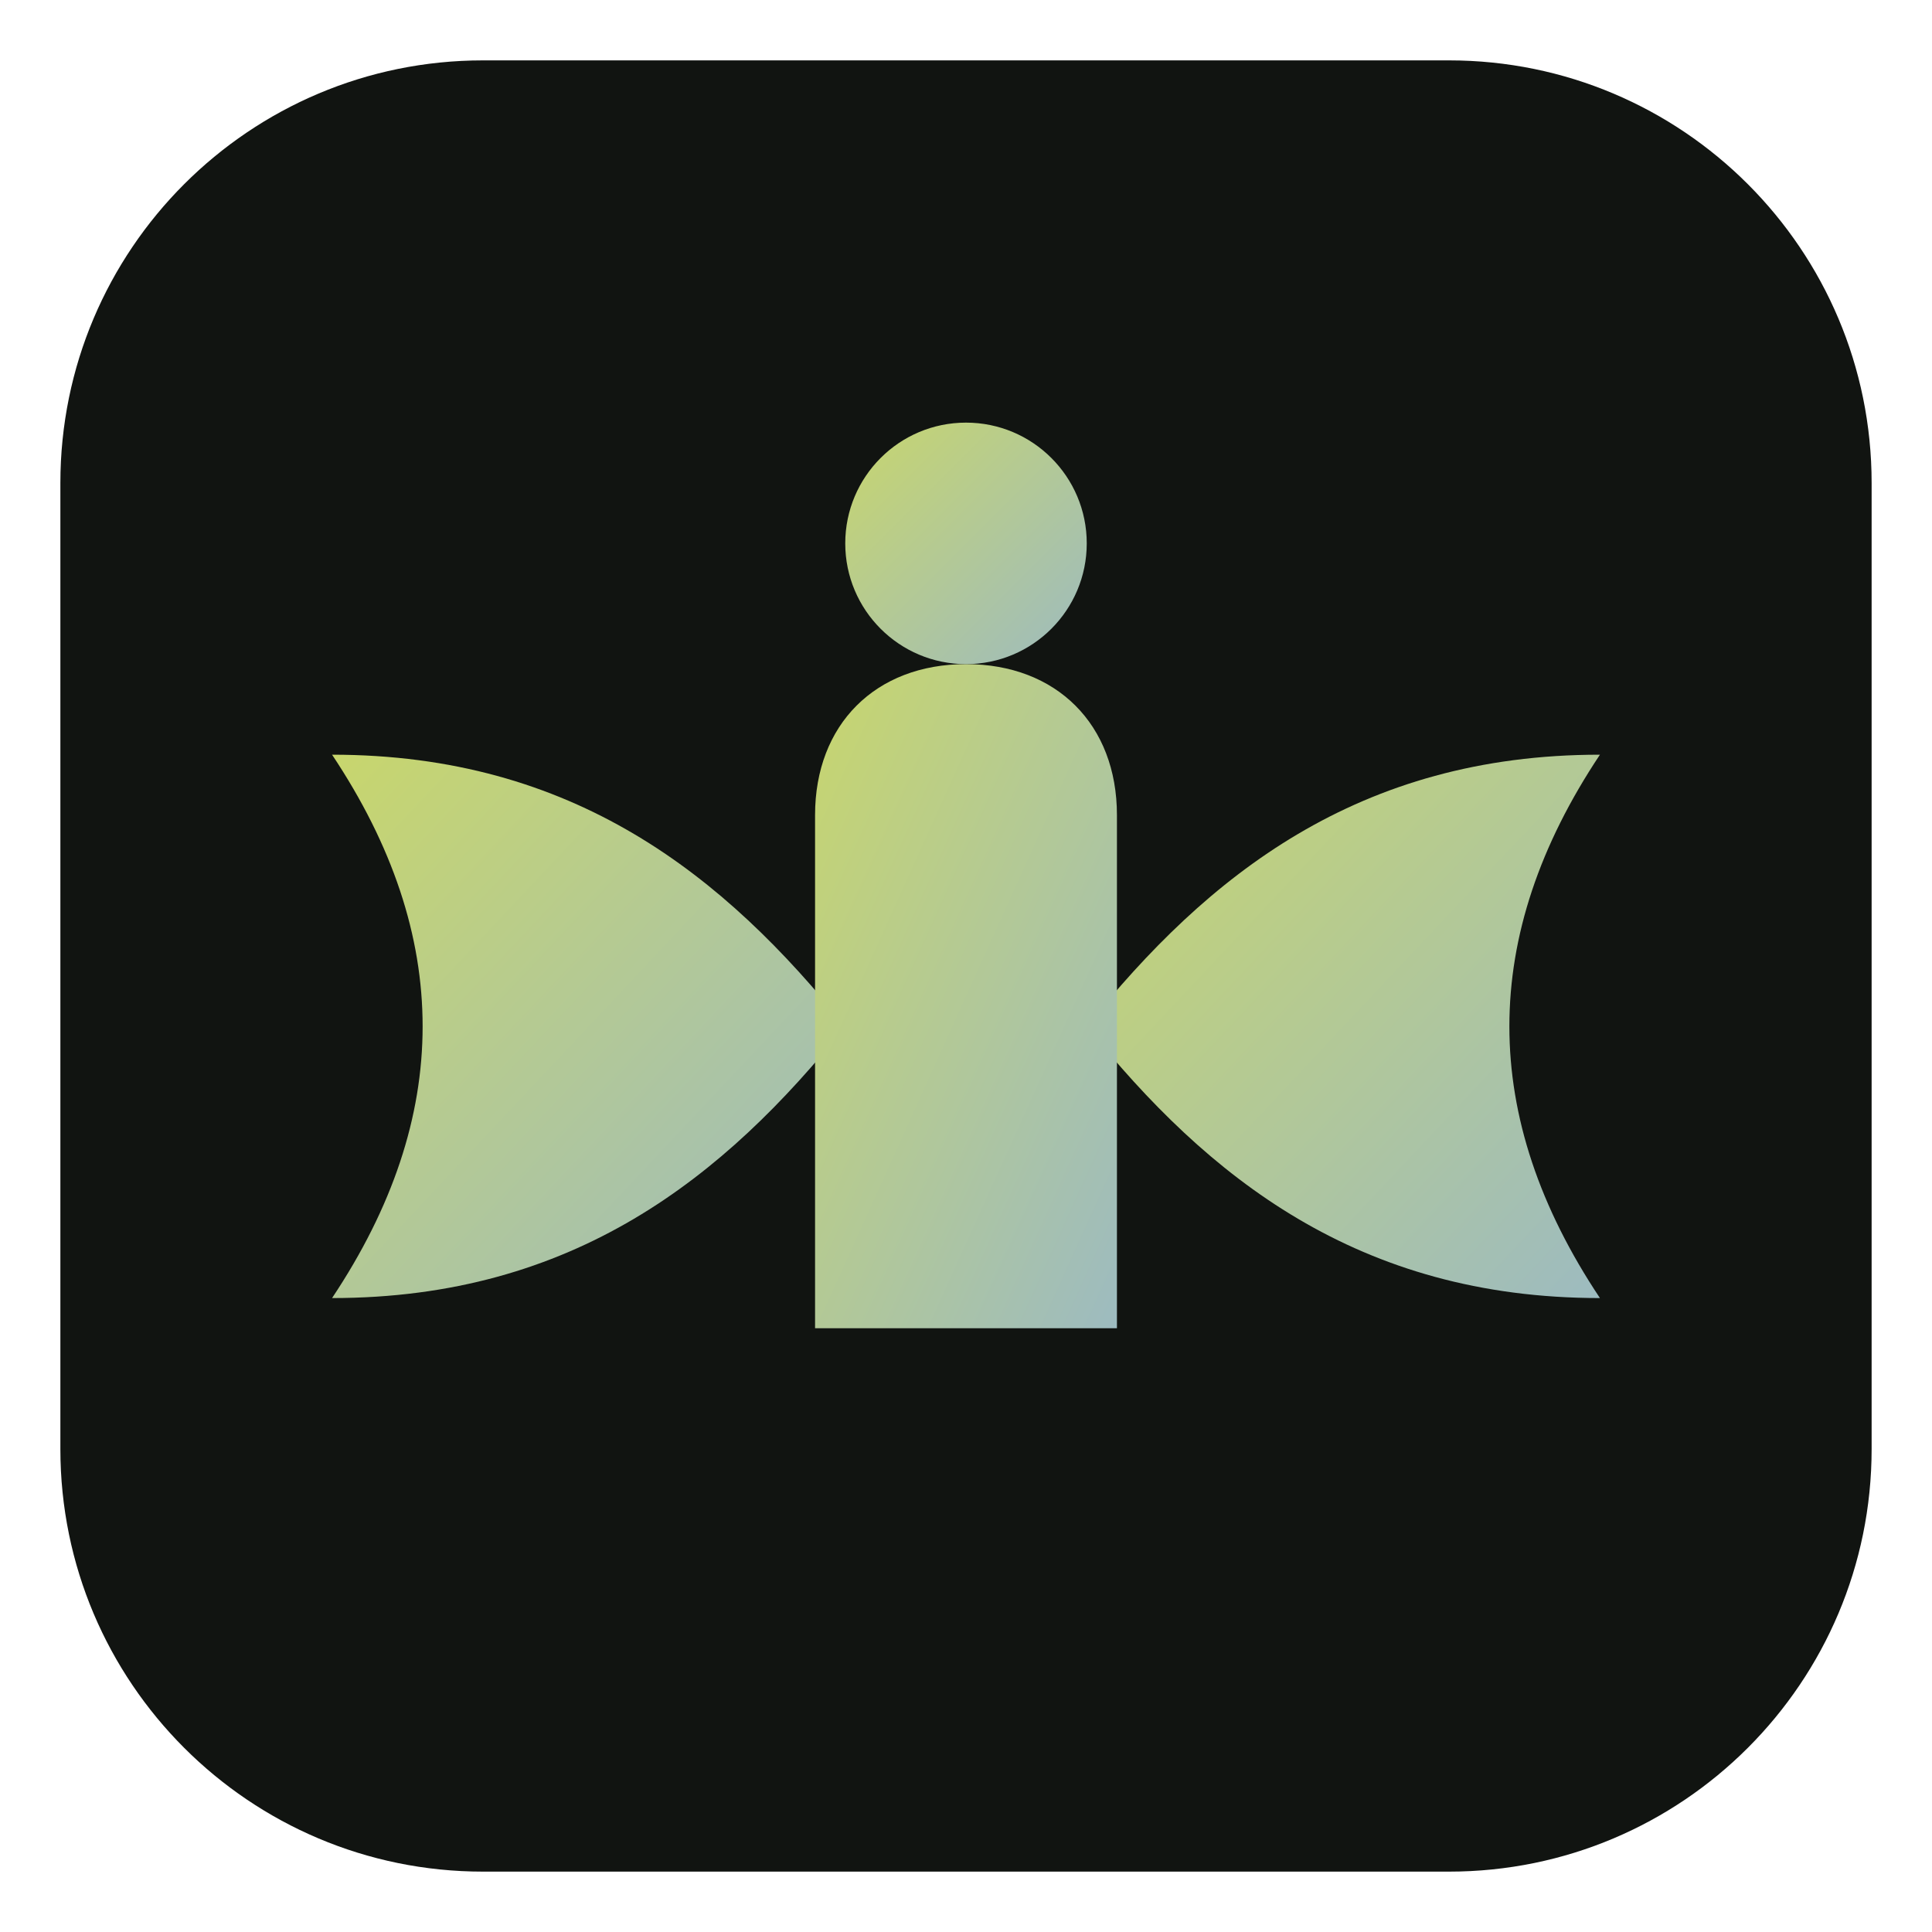
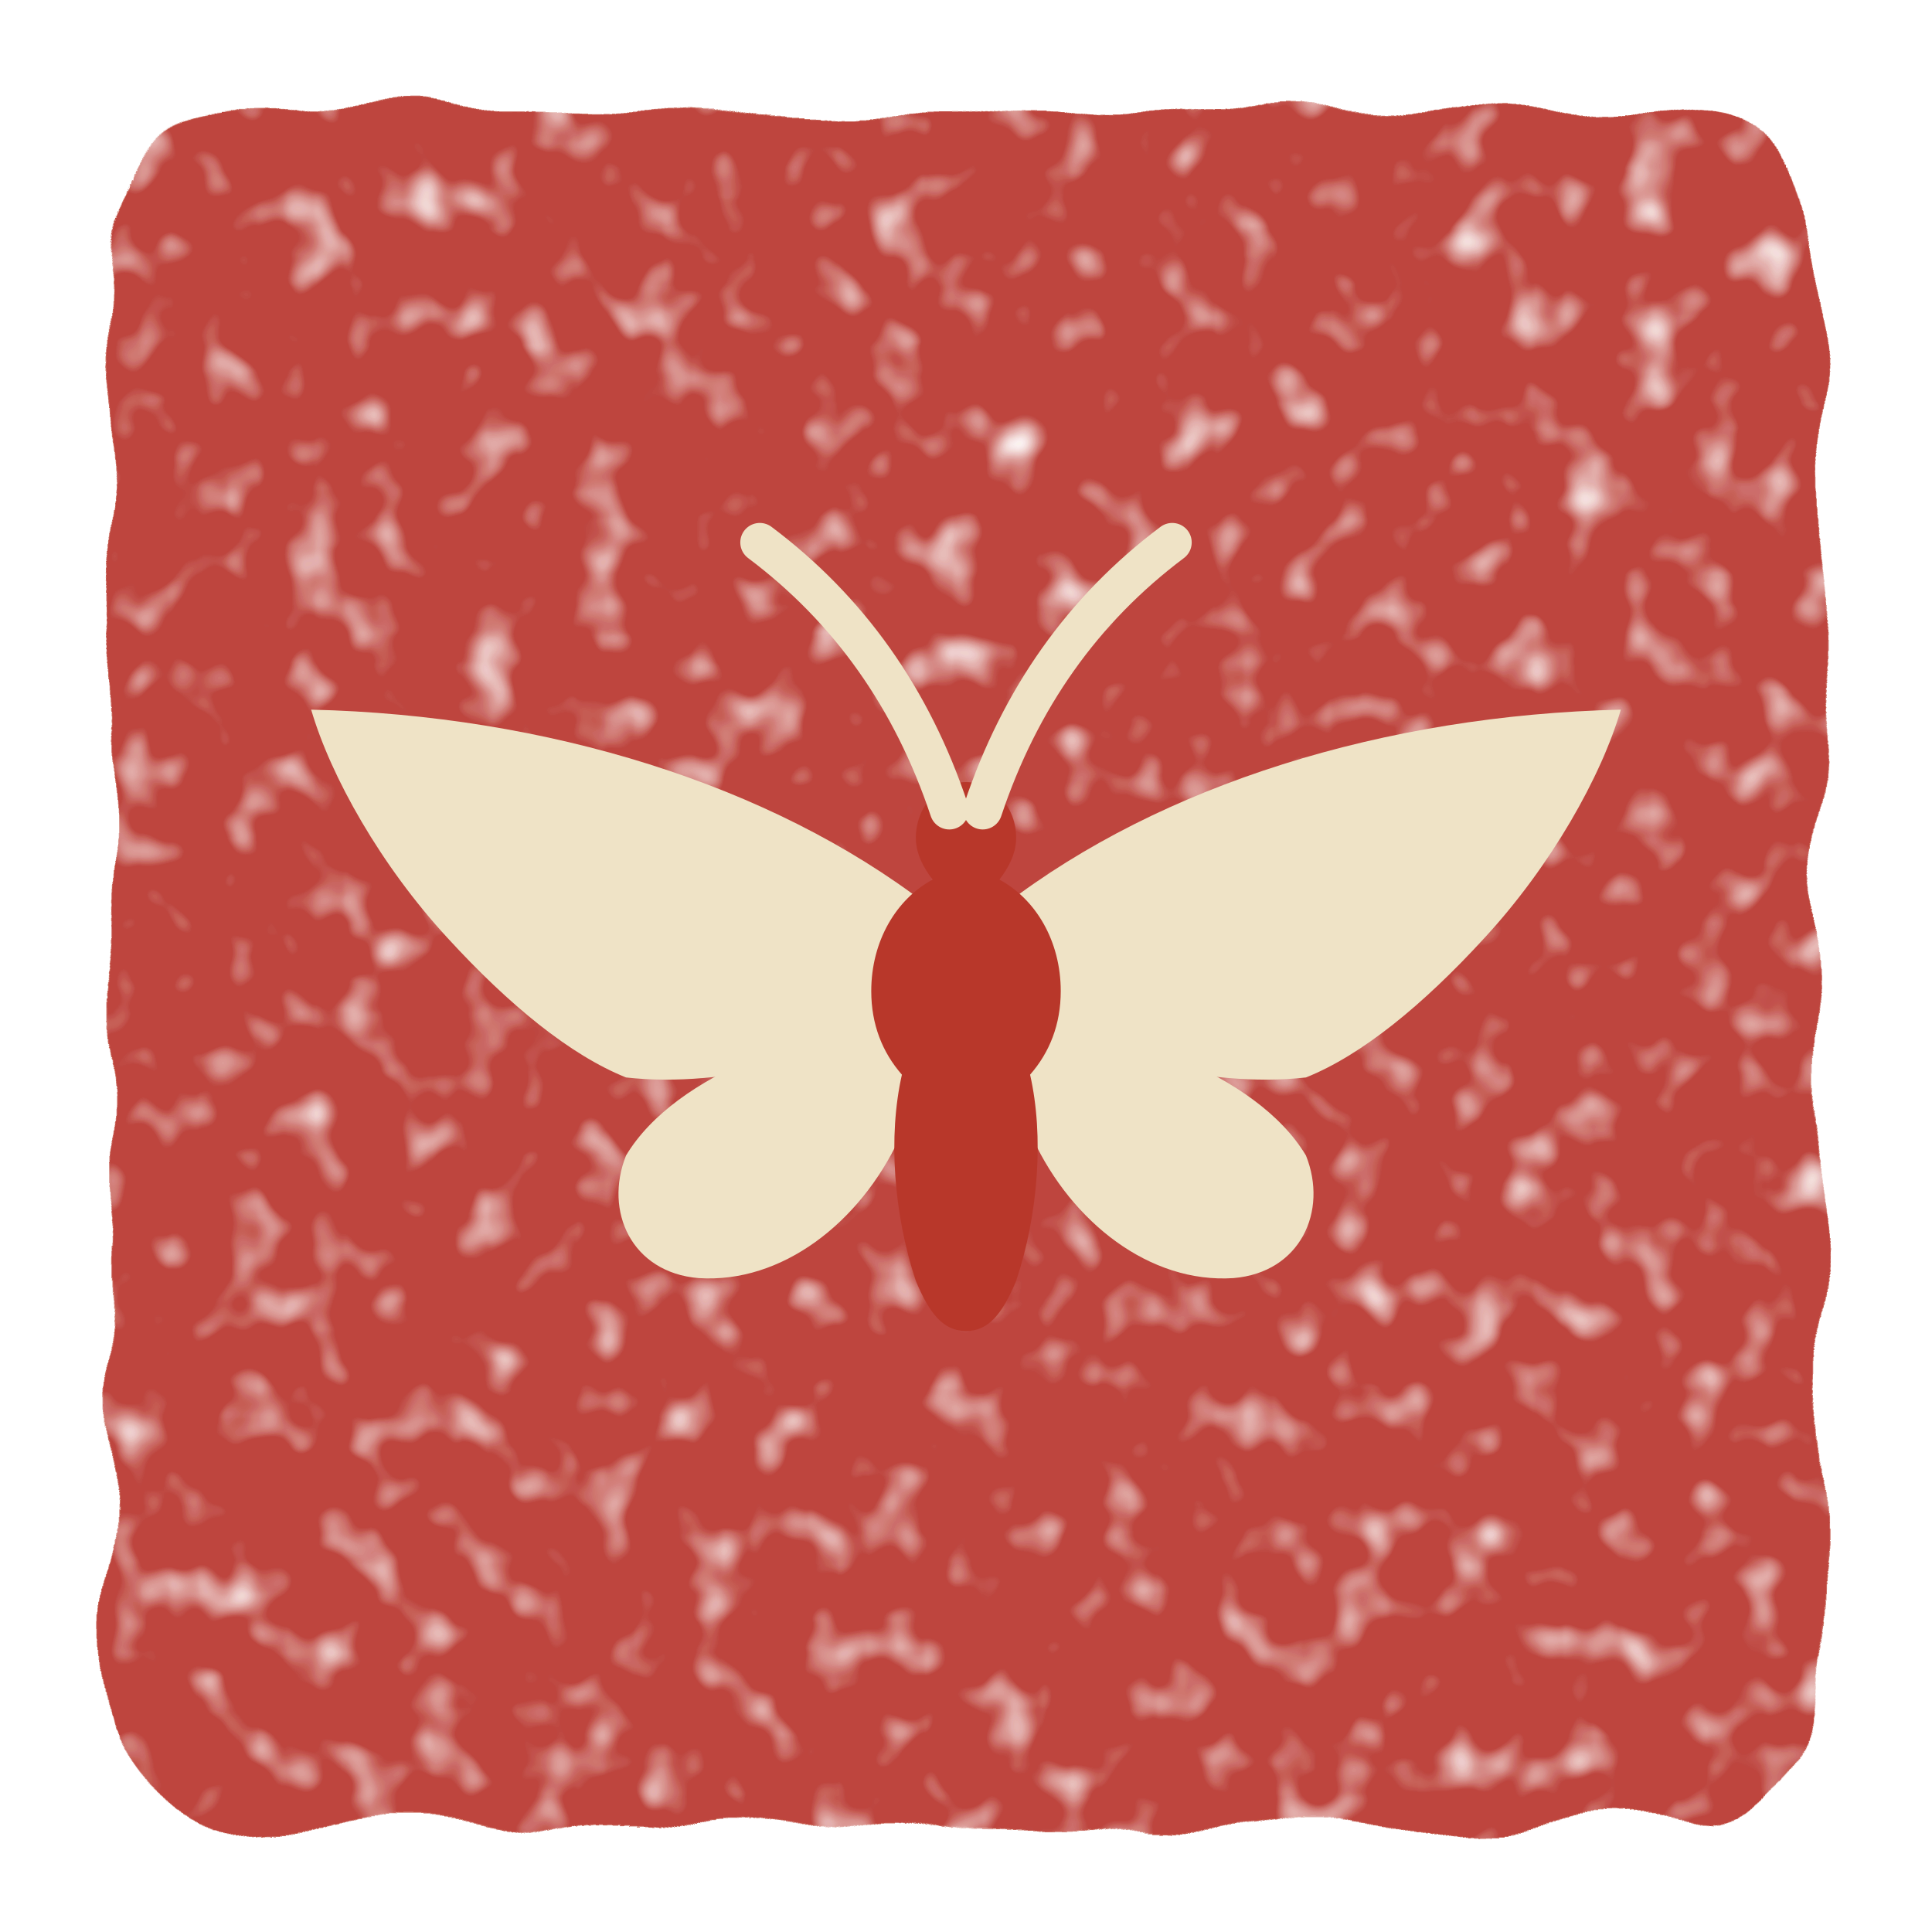
- <svg xmlns="http://www.w3.org/2000/svg" viewBox="0 0 64 64" role="img" aria-label="moth icon">
+ <svg xmlns="http://www.w3.org/2000/svg" viewBox="-.6 -.6 10.4 10.4" role="img" aria-label="moth">
  <defs>
-     <linearGradient id="g" x1="0" y1="0" x2="1" y2="1">
-       <stop offset="0%" stop-color="#c8d66d" />
-       <stop offset="100%" stop-color="#9dbbc0" />
-     </linearGradient>
+     <filter id="istamp" x="-10%" y="-10%" width="120%" height="120%">
+       <feTurbulence type="fractalNoise" baseFrequency="3.2" numOctaves="2" seed="31" result="n" />
+       <feColorMatrix in="n" type="matrix" values="0 0 0 0 0  0 0 0 0 0  0 0 0 0 0  0 0 0 -2.6 2.45" result="mask" />
+       <feTurbulence type="fractalNoise" baseFrequency=".9" numOctaves="2" seed="7" result="w" />
+       <feDisplacementMap in="SourceGraphic" in2="w" scale=".35" xChannelSelector="R" yChannelSelector="G" result="d" />
+       <feComposite in="d" in2="mask" operator="in" />
+     </filter>
  </defs>
-   <rect x="2" y="2" width="60" height="60" rx="14" fill="#111411" />
-   <g fill="url(#g)">
-     <path d="M11 25c8 0 13 4 17 9-4 5-9 9-17 9 4-6 4-12 0-18z" />
-     <path d="M53 25c-8 0-13 4-17 9 4 5 9 9 17 9-4-6-4-12 0-18z" />
-     <path d="M32 22c3 0 5 2 5 5v17h-10V27c0-3 2-5 5-5z" />
-     <circle cx="32" cy="18" r="4" />
+   <g transform="translate(0 0)">
+     <g filter="url(#istamp)">
+       <rect x="0" y="0" width="9.2" height="9.2" rx=".7" fill="#b8372a" fill-opacity=".92" />
+     </g>
+     <g transform="translate(4.6 4.9) scale(.15)" fill="#efe3c6">
+       <path d="M-1.4 -4.2C-7 -8.5-15 -11-23.5 -11.2-22.8 -8.8-21 -5.6-18.6 -3-16.4 -0.6-14.2 1.2-12.2 2-8.6 2.4-4.6 1.2-1.4 -0.2Z" />
+       <path d="M 1.4 -4.2 C 7 -8.5  15 -11  23.5 -11.2  22.8 -8.8  21 -5.6  18.6 -3  16.4 -0.6  14.2 1.2  12.2 2  8.6 2.4  4.6 1.2  1.4 -0.2 Z" />
+       <path d="M-1.4 -0.4C-5.4 0.2-10.4 1.8-12.2 4.8-13 6.8-12 9-9.6 9.2-6.6 9.4-3.8 7.2-2.4 4.2-1.8 2.8-1.4 1.2-1.4 -0.4Z" />
+       <path d="M 1.4 -0.4 C 5.4 0.2  10.4 1.8  12.2 4.8  13 6.8  12 9  9.6 9.2  6.6 9.4  3.8 7.2  2.4 4.2  1.8 2.8  1.4 1.2  1.4 -0.4 Z" />
+       <path d="M0 -8.6c1 0 1.8.9 1.8 2 0 .6-.3 1.1-.6 1.5 1.3.7 2.2 2.2 2.2 4 0 1.2-.4 2.2-1.1 3 .5 2.2.3 5-.5 7.4-.5 1.2-1 1.8-1.8 1.8s-1.3-.6-1.8-1.8c-.8-2.4-1-5.2-.5-7.4-.7-.8-1.1-1.8-1.1-3 0-1.8.9-3.3 2.2-4-.3-.4-.6-.9-.6-1.5 0-1.1.8-2 1.8-2z" fill="#b8372a" />
+       <path d="M.6 -7.6Q2.6 -13.6 7.4 -17.2M-.6 -7.6Q-2.6 -13.6-7.4 -17.2" fill="none" stroke="#efe3c6" stroke-width="1.4" stroke-linecap="round" />
+     </g>
  </g>
</svg>
